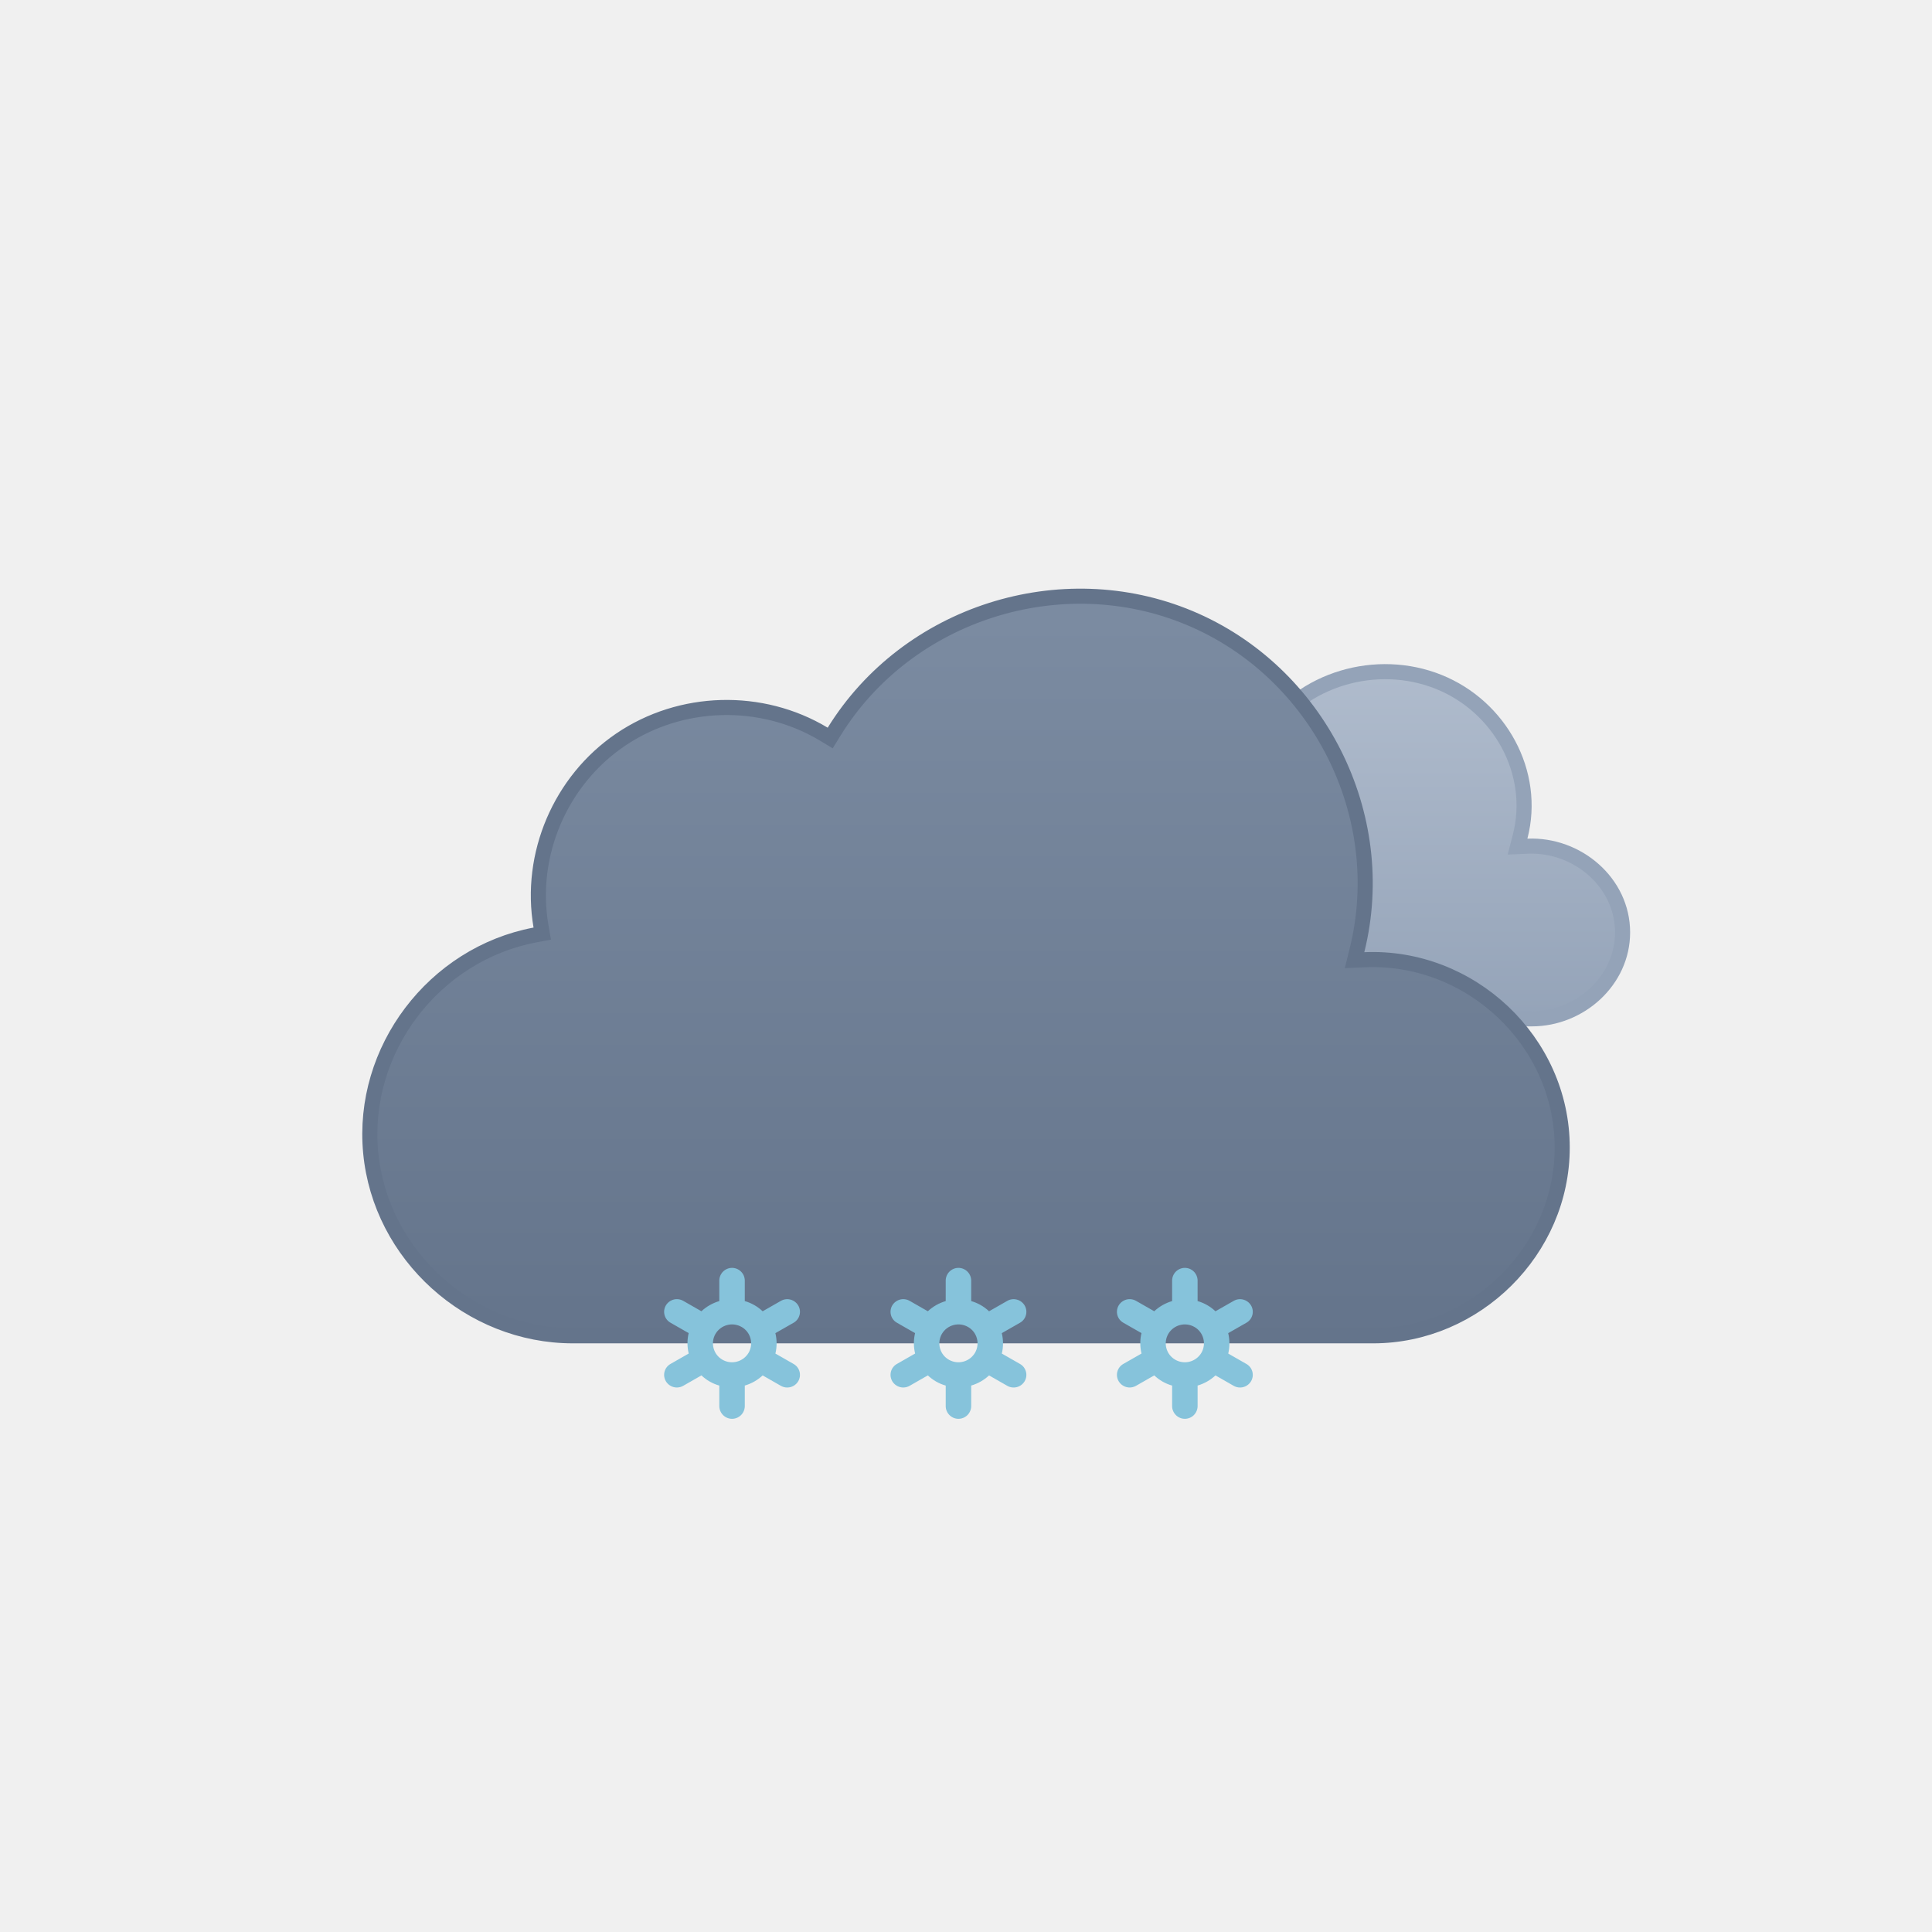
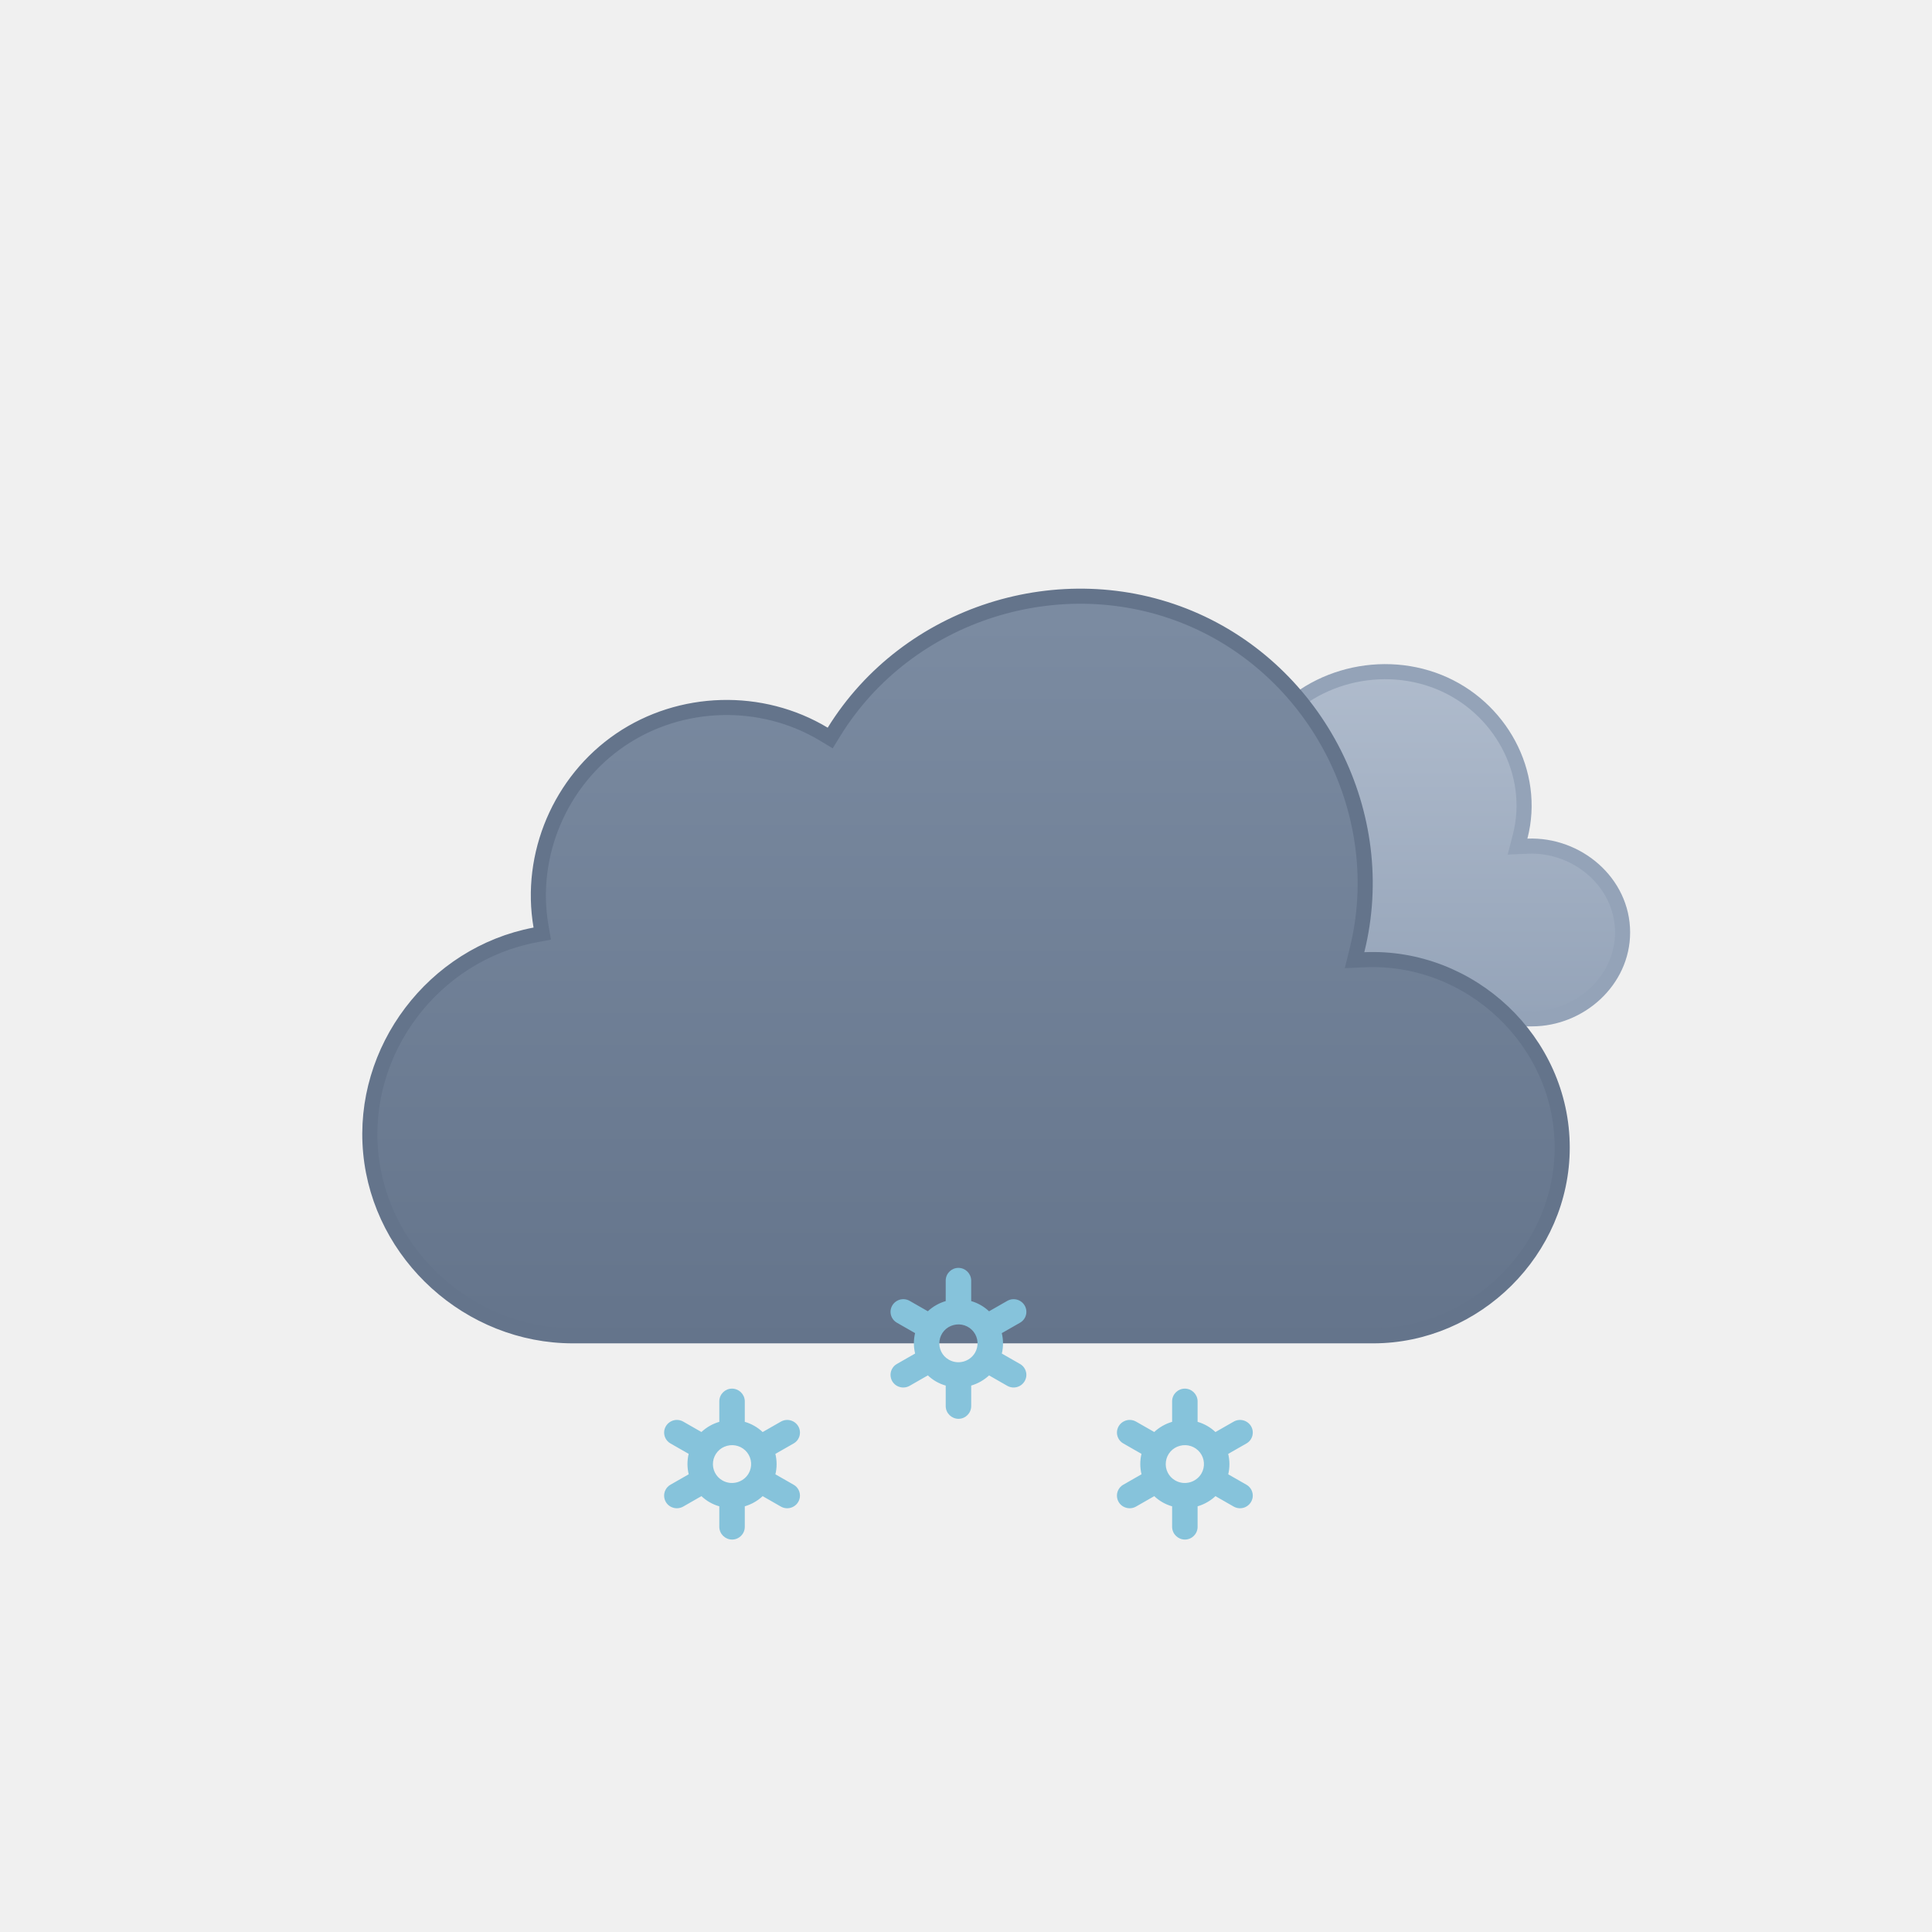
- <svg xmlns="http://www.w3.org/2000/svg" viewBox="0 0 128 128" fill="none">
-   <g id="extreme-snow" clip-path="url(#clip0_1858_8878)">
-     <g id="Sky">
-       <g id="Clouds">
-         <g id="Secondary Cloud">
-           <path id="Cloud" d="M83.839 48.693C86.244 44.958 91.215 43.529 95.318 45.177C99.361 46.801 101.814 51.189 100.71 55.437L100.54 56.09L101.215 56.062C104.496 55.924 107.5 58.465 107.5 61.774C107.5 64.976 104.669 67.5 101.489 67.5H74.977C71.768 67.501 68.845 65.118 68.529 61.907C68.214 58.707 70.617 55.841 73.764 55.27L74.255 55.182L74.167 54.69C73.773 52.493 74.812 50.249 76.685 49.027C78.611 47.771 81.177 47.707 83.168 48.856L83.581 49.094L83.839 48.693Z" fill="url(#paint0_linear_1858_8878)" stroke="#94A3B8" stroke-miterlimit="10" />
+ <svg xmlns="http://www.w3.org/2000/svg" fill="none" viewBox="0 0 128 128">
+   <g id="extreme-snow__extreme-snow" clip-path="url(#extreme-snow__clip0_1858_8878)">
+     <g id="extreme-snow__Sky">
+       <g id="extreme-snow__Clouds">
+         <g id="extreme-snow__Secondary Cloud">
+           <path id="extreme-snow__Cloud" fill="url(#extreme-snow__paint0_linear_1858_8878)" stroke="#94a3b8" stroke-miterlimit="10" d="M83.84 48.693c2.404-3.735 7.375-5.164 11.478-3.516 4.043 1.624 6.496 6.012 5.392 10.26l-.17.653.675-.029c3.281-.137 6.285 2.404 6.285 5.713 0 3.202-2.831 5.726-6.011 5.726H74.977c-3.21 0-6.132-2.382-6.448-5.593-.315-3.2 2.088-6.066 5.235-6.636l.491-.09-.088-.49c-.394-2.198.645-4.442 2.518-5.664 1.925-1.256 4.492-1.32 6.483-.17l.413.237z" />
        </g>
-         <g id="Cloud_2">
-           <path id="Cloud_3" d="M55.262 48.475C60.123 40.611 70.297 37.38 78.815 40.943C87.321 44.502 92.138 54.003 89.903 62.965L89.742 63.614L90.411 63.585C97.42 63.279 103.5 68.992 103.5 76.028C103.5 82.84 97.772 88.5 90.977 88.5H37.954C31.128 88.502 25.203 83.171 24.559 76.36C23.916 69.552 28.737 63.212 35.443 61.945L35.926 61.853L35.842 61.369C35.026 56.624 37.126 51.717 41.105 49.013C45.095 46.301 50.446 46.154 54.58 48.64L55.003 48.895L55.262 48.475Z" fill="url(#paint1_linear_1858_8878)" stroke="#64748B" stroke-miterlimit="10" />
+         <g id="extreme-snow__Cloud_2">
+           <path id="extreme-snow__Cloud_3" fill="url(#extreme-snow__paint1_linear_1858_8878)" stroke="#64748b" stroke-miterlimit="10" d="M55.262 48.475c4.86-7.864 15.035-11.095 23.553-7.532 8.506 3.56 13.323 13.06 11.088 22.022l-.161.65.669-.03c7.01-.306 13.089 5.407 13.089 12.443 0 6.811-5.728 12.472-12.523 12.472H37.954c-6.826.002-12.751-5.33-13.395-12.14-.643-6.808 4.178-13.148 10.884-14.415l.483-.092-.084-.484c-.816-4.745 1.284-9.652 5.263-12.356 3.99-2.712 9.34-2.86 13.475-.373l.423.255z" />
        </g>
      </g>
    </g>
-     <g id="Precipitation">
-       <g id="Snowflakes">
-         <path id="Snowflake 1" d="M52.578 90.366L51.373 89.677C51.479 89.233 51.479 88.769 51.371 88.324L52.578 87.635C52.674 87.581 52.758 87.508 52.825 87.421C52.893 87.334 52.942 87.235 52.971 87.128C53 87.022 53.007 86.911 52.993 86.802C52.978 86.693 52.942 86.588 52.887 86.493C52.773 86.3 52.589 86.16 52.373 86.103C52.157 86.045 51.928 86.075 51.734 86.187L50.528 86.876C50.193 86.559 49.787 86.326 49.344 86.2V84.82C49.337 84.6 49.245 84.392 49.087 84.239C48.93 84.086 48.719 84 48.5 84C48.281 84 48.07 84.086 47.912 84.239C47.755 84.392 47.663 84.6 47.656 84.82V86.2C47.214 86.329 46.808 86.56 46.471 86.874L45.266 86.185C45.072 86.074 44.843 86.044 44.627 86.101C44.411 86.159 44.227 86.299 44.113 86.491C44.058 86.586 44.022 86.692 44.007 86.801C43.993 86.91 44 87.021 44.029 87.127C44.057 87.233 44.107 87.333 44.175 87.42C44.242 87.507 44.326 87.579 44.422 87.633L45.626 88.322C45.52 88.767 45.521 89.231 45.629 89.675L44.422 90.365C44.326 90.419 44.242 90.491 44.175 90.578C44.107 90.665 44.057 90.764 44.029 90.871C44 90.977 43.993 91.088 44.007 91.197C44.022 91.306 44.058 91.412 44.113 91.507C44.227 91.699 44.411 91.839 44.627 91.897C44.843 91.954 45.072 91.924 45.266 91.813L46.472 91.123C46.806 91.441 47.213 91.673 47.656 91.798V93.18C47.663 93.4 47.755 93.608 47.913 93.761C48.07 93.914 48.281 94 48.5 94C48.719 94 48.93 93.914 49.088 93.761C49.245 93.608 49.337 93.4 49.344 93.18V91.797C49.785 91.668 50.191 91.438 50.528 91.124L51.734 91.814C51.928 91.925 52.157 91.955 52.373 91.898C52.589 91.841 52.773 91.701 52.887 91.508C52.942 91.413 52.978 91.308 52.993 91.198C53.007 91.089 53 90.978 52.971 90.872C52.942 90.766 52.893 90.666 52.825 90.579C52.758 90.493 52.674 90.42 52.578 90.366ZM47.866 90.086C47.723 90.005 47.597 89.896 47.496 89.766C47.394 89.635 47.32 89.486 47.277 89.327C47.234 89.167 47.223 89.001 47.244 88.837C47.266 88.673 47.32 88.515 47.403 88.372C47.574 88.084 47.85 87.874 48.174 87.788C48.497 87.702 48.841 87.747 49.132 87.913C49.276 87.994 49.402 88.103 49.503 88.233C49.604 88.364 49.678 88.513 49.721 88.672C49.764 88.832 49.776 88.998 49.754 89.162C49.733 89.326 49.679 89.484 49.596 89.626C49.425 89.915 49.148 90.125 48.825 90.211C48.501 90.297 48.157 90.252 47.866 90.087V90.086Z" fill="#86C3DB" />
-         <path id="Snowflake 2" d="M67.578 90.366L66.374 89.677C66.479 89.233 66.479 88.769 66.371 88.324L67.578 87.635C67.674 87.581 67.758 87.508 67.825 87.421C67.893 87.334 67.942 87.235 67.971 87.128C68 87.022 68.007 86.911 67.993 86.802C67.978 86.693 67.942 86.588 67.887 86.493C67.773 86.3 67.589 86.16 67.373 86.103C67.157 86.045 66.928 86.075 66.734 86.187L65.528 86.876C65.193 86.559 64.787 86.326 64.344 86.2V84.82C64.337 84.6 64.245 84.392 64.088 84.239C63.93 84.086 63.719 84 63.5 84C63.281 84 63.07 84.086 62.912 84.239C62.755 84.392 62.663 84.6 62.656 84.82V86.2C62.214 86.329 61.808 86.56 61.471 86.874L60.266 86.185C60.072 86.074 59.843 86.044 59.627 86.101C59.411 86.159 59.227 86.299 59.113 86.491C59.058 86.586 59.022 86.692 59.007 86.801C58.993 86.91 59 87.021 59.029 87.127C59.057 87.233 59.107 87.333 59.175 87.42C59.242 87.507 59.326 87.579 59.422 87.633L60.626 88.322C60.52 88.767 60.521 89.231 60.629 89.675L59.422 90.365C59.326 90.419 59.242 90.491 59.175 90.578C59.107 90.665 59.057 90.764 59.029 90.871C59 90.977 58.993 91.088 59.007 91.197C59.022 91.306 59.058 91.412 59.113 91.507C59.227 91.699 59.411 91.839 59.627 91.897C59.843 91.954 60.072 91.924 60.266 91.813L61.472 91.123C61.806 91.441 62.213 91.673 62.656 91.798V93.18C62.663 93.4 62.755 93.608 62.913 93.761C63.07 93.914 63.281 94 63.5 94C63.719 94 63.93 93.914 64.088 93.761C64.245 93.608 64.337 93.4 64.344 93.18V91.797C64.785 91.668 65.191 91.438 65.528 91.124L66.734 91.814C66.928 91.925 67.157 91.955 67.373 91.898C67.589 91.841 67.773 91.701 67.887 91.508C67.942 91.413 67.978 91.308 67.993 91.198C68.007 91.089 68 90.978 67.971 90.872C67.942 90.766 67.893 90.666 67.825 90.579C67.758 90.493 67.674 90.42 67.578 90.366ZM62.866 90.086C62.723 90.005 62.597 89.896 62.496 89.766C62.394 89.635 62.32 89.486 62.277 89.327C62.234 89.167 62.223 89.001 62.244 88.837C62.266 88.673 62.32 88.515 62.403 88.372C62.574 88.084 62.85 87.874 63.174 87.788C63.497 87.702 63.841 87.747 64.132 87.913C64.276 87.994 64.402 88.103 64.503 88.233C64.604 88.364 64.678 88.513 64.721 88.672C64.764 88.832 64.776 88.998 64.754 89.162C64.733 89.326 64.679 89.484 64.596 89.626C64.425 89.915 64.148 90.125 63.825 90.211C63.501 90.297 63.157 90.252 62.866 90.087V90.086Z" fill="#86C3DB" />
-         <path id="Snowflake 3" d="M82.578 90.366L81.374 89.677C81.479 89.233 81.479 88.769 81.371 88.324L82.578 87.635C82.674 87.581 82.758 87.508 82.825 87.421C82.893 87.334 82.942 87.235 82.971 87.128C83 87.022 83.007 86.911 82.993 86.802C82.978 86.693 82.942 86.588 82.887 86.493C82.773 86.3 82.589 86.16 82.373 86.103C82.157 86.045 81.928 86.075 81.734 86.187L80.528 86.876C80.193 86.559 79.787 86.326 79.344 86.2V84.82C79.337 84.6 79.245 84.392 79.088 84.239C78.93 84.086 78.719 84 78.5 84C78.281 84 78.07 84.086 77.912 84.239C77.755 84.392 77.663 84.6 77.656 84.82V86.2C77.214 86.329 76.808 86.56 76.471 86.874L75.266 86.185C75.072 86.074 74.843 86.044 74.627 86.101C74.411 86.159 74.227 86.299 74.113 86.491C74.058 86.586 74.022 86.692 74.007 86.801C73.993 86.91 74 87.021 74.029 87.127C74.058 87.233 74.107 87.333 74.175 87.42C74.242 87.507 74.326 87.579 74.422 87.633L75.626 88.322C75.52 88.767 75.521 89.231 75.629 89.675L74.422 90.365C74.326 90.419 74.242 90.491 74.175 90.578C74.107 90.665 74.058 90.764 74.029 90.871C74 90.977 73.993 91.088 74.007 91.197C74.022 91.306 74.058 91.412 74.113 91.507C74.227 91.699 74.411 91.839 74.627 91.897C74.843 91.954 75.072 91.924 75.266 91.813L76.472 91.123C76.806 91.441 77.213 91.673 77.656 91.798V93.18C77.663 93.4 77.755 93.608 77.913 93.761C78.07 93.914 78.281 94 78.5 94C78.719 94 78.93 93.914 79.088 93.761C79.245 93.608 79.337 93.4 79.344 93.18V91.797C79.785 91.668 80.191 91.438 80.528 91.124L81.734 91.814C81.928 91.925 82.157 91.955 82.373 91.898C82.589 91.841 82.773 91.701 82.887 91.508C82.942 91.413 82.978 91.308 82.993 91.198C83.007 91.089 83 90.978 82.971 90.872C82.942 90.766 82.893 90.666 82.825 90.579C82.758 90.493 82.674 90.42 82.578 90.366ZM77.866 90.086C77.723 90.005 77.597 89.896 77.496 89.766C77.394 89.635 77.32 89.486 77.277 89.327C77.234 89.167 77.223 89.001 77.244 88.837C77.266 88.673 77.32 88.515 77.403 88.372C77.573 88.084 77.85 87.874 78.174 87.788C78.497 87.702 78.841 87.747 79.132 87.913C79.276 87.994 79.402 88.103 79.503 88.233C79.604 88.364 79.678 88.513 79.721 88.672C79.764 88.832 79.776 88.998 79.754 89.162C79.733 89.326 79.679 89.484 79.596 89.626C79.425 89.915 79.148 90.125 78.825 90.211C78.501 90.297 78.157 90.252 77.866 90.087V90.086Z" fill="#86C3DB" />
+     <g id="extreme-snow__Precipitation">
+       <g id="extreme-snow__Snowflakes">
+         <path id="extreme-snow__Snowflake 1" fill="#86c3db" d="m52.578 90.366-1.205-.689a2.9 2.9 0 0 0-.002-1.353l1.207-.69a.83.83 0 0 0 .309-1.141.85.85 0 0 0-1.153-.306l-1.206.69a2.9 2.9 0 0 0-1.184-.677v-1.38A.85.85 0 0 0 48.5 84a.843.843 0 0 0-.844.82v1.38a2.96 2.96 0 0 0-1.185.674l-1.205-.689a.848.848 0 0 0-1.259.616.83.83 0 0 0 .415.832l1.204.689c-.106.445-.105.909.003 1.353l-1.207.69a.83.83 0 0 0-.415.832.83.83 0 0 0 .62.7.85.85 0 0 0 .64-.084l1.205-.69c.334.318.74.55 1.184.675v1.382a.85.85 0 0 0 .844.82.843.843 0 0 0 .844-.82v-1.383c.441-.129.847-.36 1.184-.673l1.206.69a.847.847 0 0 0 1.259-.616.83.83 0 0 0-.415-.832m-4.712-.28a1.24 1.24 0 0 1-.622-1.25 1.25 1.25 0 0 1 .93-1.048 1.27 1.27 0 0 1 1.329.445 1.25 1.25 0 0 1 .093 1.393 1.28 1.28 0 0 1-1.73.46" transform="translate(0 8)" />
+         <path id="extreme-snow__Snowflake 2" fill="#86c3db" d="m67.578 90.366-1.204-.689a2.9 2.9 0 0 0-.003-1.353l1.207-.69a.83.83 0 0 0 .309-1.141.85.85 0 0 0-1.153-.306l-1.206.69a2.9 2.9 0 0 0-1.184-.677v-1.38A.85.85 0 0 0 63.5 84a.843.843 0 0 0-.844.82v1.38a2.96 2.96 0 0 0-1.185.674l-1.205-.689a.848.848 0 0 0-1.259.616.83.83 0 0 0 .415.832l1.204.689c-.106.445-.105.909.003 1.353l-1.207.69a.83.83 0 0 0-.415.832.83.83 0 0 0 .62.7.85.85 0 0 0 .64-.084l1.205-.69c.334.318.74.55 1.184.675v1.382a.85.85 0 0 0 .844.82.843.843 0 0 0 .844-.82v-1.383c.441-.129.847-.36 1.184-.673l1.206.69a.847.847 0 0 0 1.259-.616.83.83 0 0 0-.415-.832m-4.712-.28a1.24 1.24 0 0 1-.622-1.25 1.25 1.25 0 0 1 .93-1.048 1.27 1.27 0 0 1 1.329.445 1.25 1.25 0 0 1 .093 1.393 1.28 1.28 0 0 1-1.73.46" />
+         <path id="extreme-snow__Snowflake 3" fill="#86c3db" d="m82.578 90.366-1.204-.689a2.9 2.9 0 0 0-.003-1.353l1.207-.69a.83.83 0 0 0 .309-1.141.85.85 0 0 0-1.153-.306l-1.206.69a2.9 2.9 0 0 0-1.184-.677v-1.38A.85.85 0 0 0 78.5 84a.843.843 0 0 0-.844.82v1.38a2.96 2.96 0 0 0-1.185.674l-1.205-.689a.848.848 0 0 0-1.259.616.83.83 0 0 0 .415.832l1.204.689c-.106.445-.105.909.003 1.353l-1.207.69a.83.83 0 0 0-.415.832.83.83 0 0 0 .62.7.85.85 0 0 0 .64-.084l1.205-.69c.334.318.74.55 1.184.675v1.382a.85.85 0 0 0 .844.82.843.843 0 0 0 .844-.82v-1.383c.441-.129.847-.36 1.184-.673l1.206.69a.847.847 0 0 0 1.259-.616.83.83 0 0 0-.415-.832m-4.712-.28a1.24 1.24 0 0 1-.622-1.25 1.25 1.25 0 0 1 .93-1.048 1.27 1.27 0 0 1 1.329.445 1.25 1.25 0 0 1 .093 1.393 1.28 1.28 0 0 1-1.73.46" transform="translate(0 8)" />
      </g>
    </g>
  </g>
  <defs>
-     <linearGradient id="paint0_linear_1858_8878" x1="88" y1="44" x2="88" y2="68" gradientUnits="userSpaceOnUse">
-       <stop stop-color="#B0BCCD" />
-       <stop offset="1" stop-color="#94A3B8" />
+     <linearGradient id="extreme-snow__paint0_linear_1858_8878" x1="88" x2="88" y1="44" y2="68" gradientUnits="userSpaceOnUse">
+       <stop stop-color="#b0bccd" />
+       <stop offset="1" stop-color="#94a3b8" />
    </linearGradient>
-     <linearGradient id="paint1_linear_1858_8878" x1="64.001" y1="39" x2="64.001" y2="89" gradientUnits="userSpaceOnUse">
-       <stop stop-color="#7C8CA2" />
-       <stop offset="1" stop-color="#64748B" />
+     <linearGradient id="extreme-snow__paint1_linear_1858_8878" x1="64.001" x2="64.001" y1="39" y2="89" gradientUnits="userSpaceOnUse">
+       <stop stop-color="#7c8ca2" />
+       <stop offset="1" stop-color="#64748b" />
    </linearGradient>
-     <clipPath id="clip0_1858_8878">
-       <rect width="128" height="128" fill="white" />
+     <clipPath id="extreme-snow__clip0_1858_8878">
+       <rect width="128" height="128" fill="#fff" />
    </clipPath>
  </defs>
</svg>
